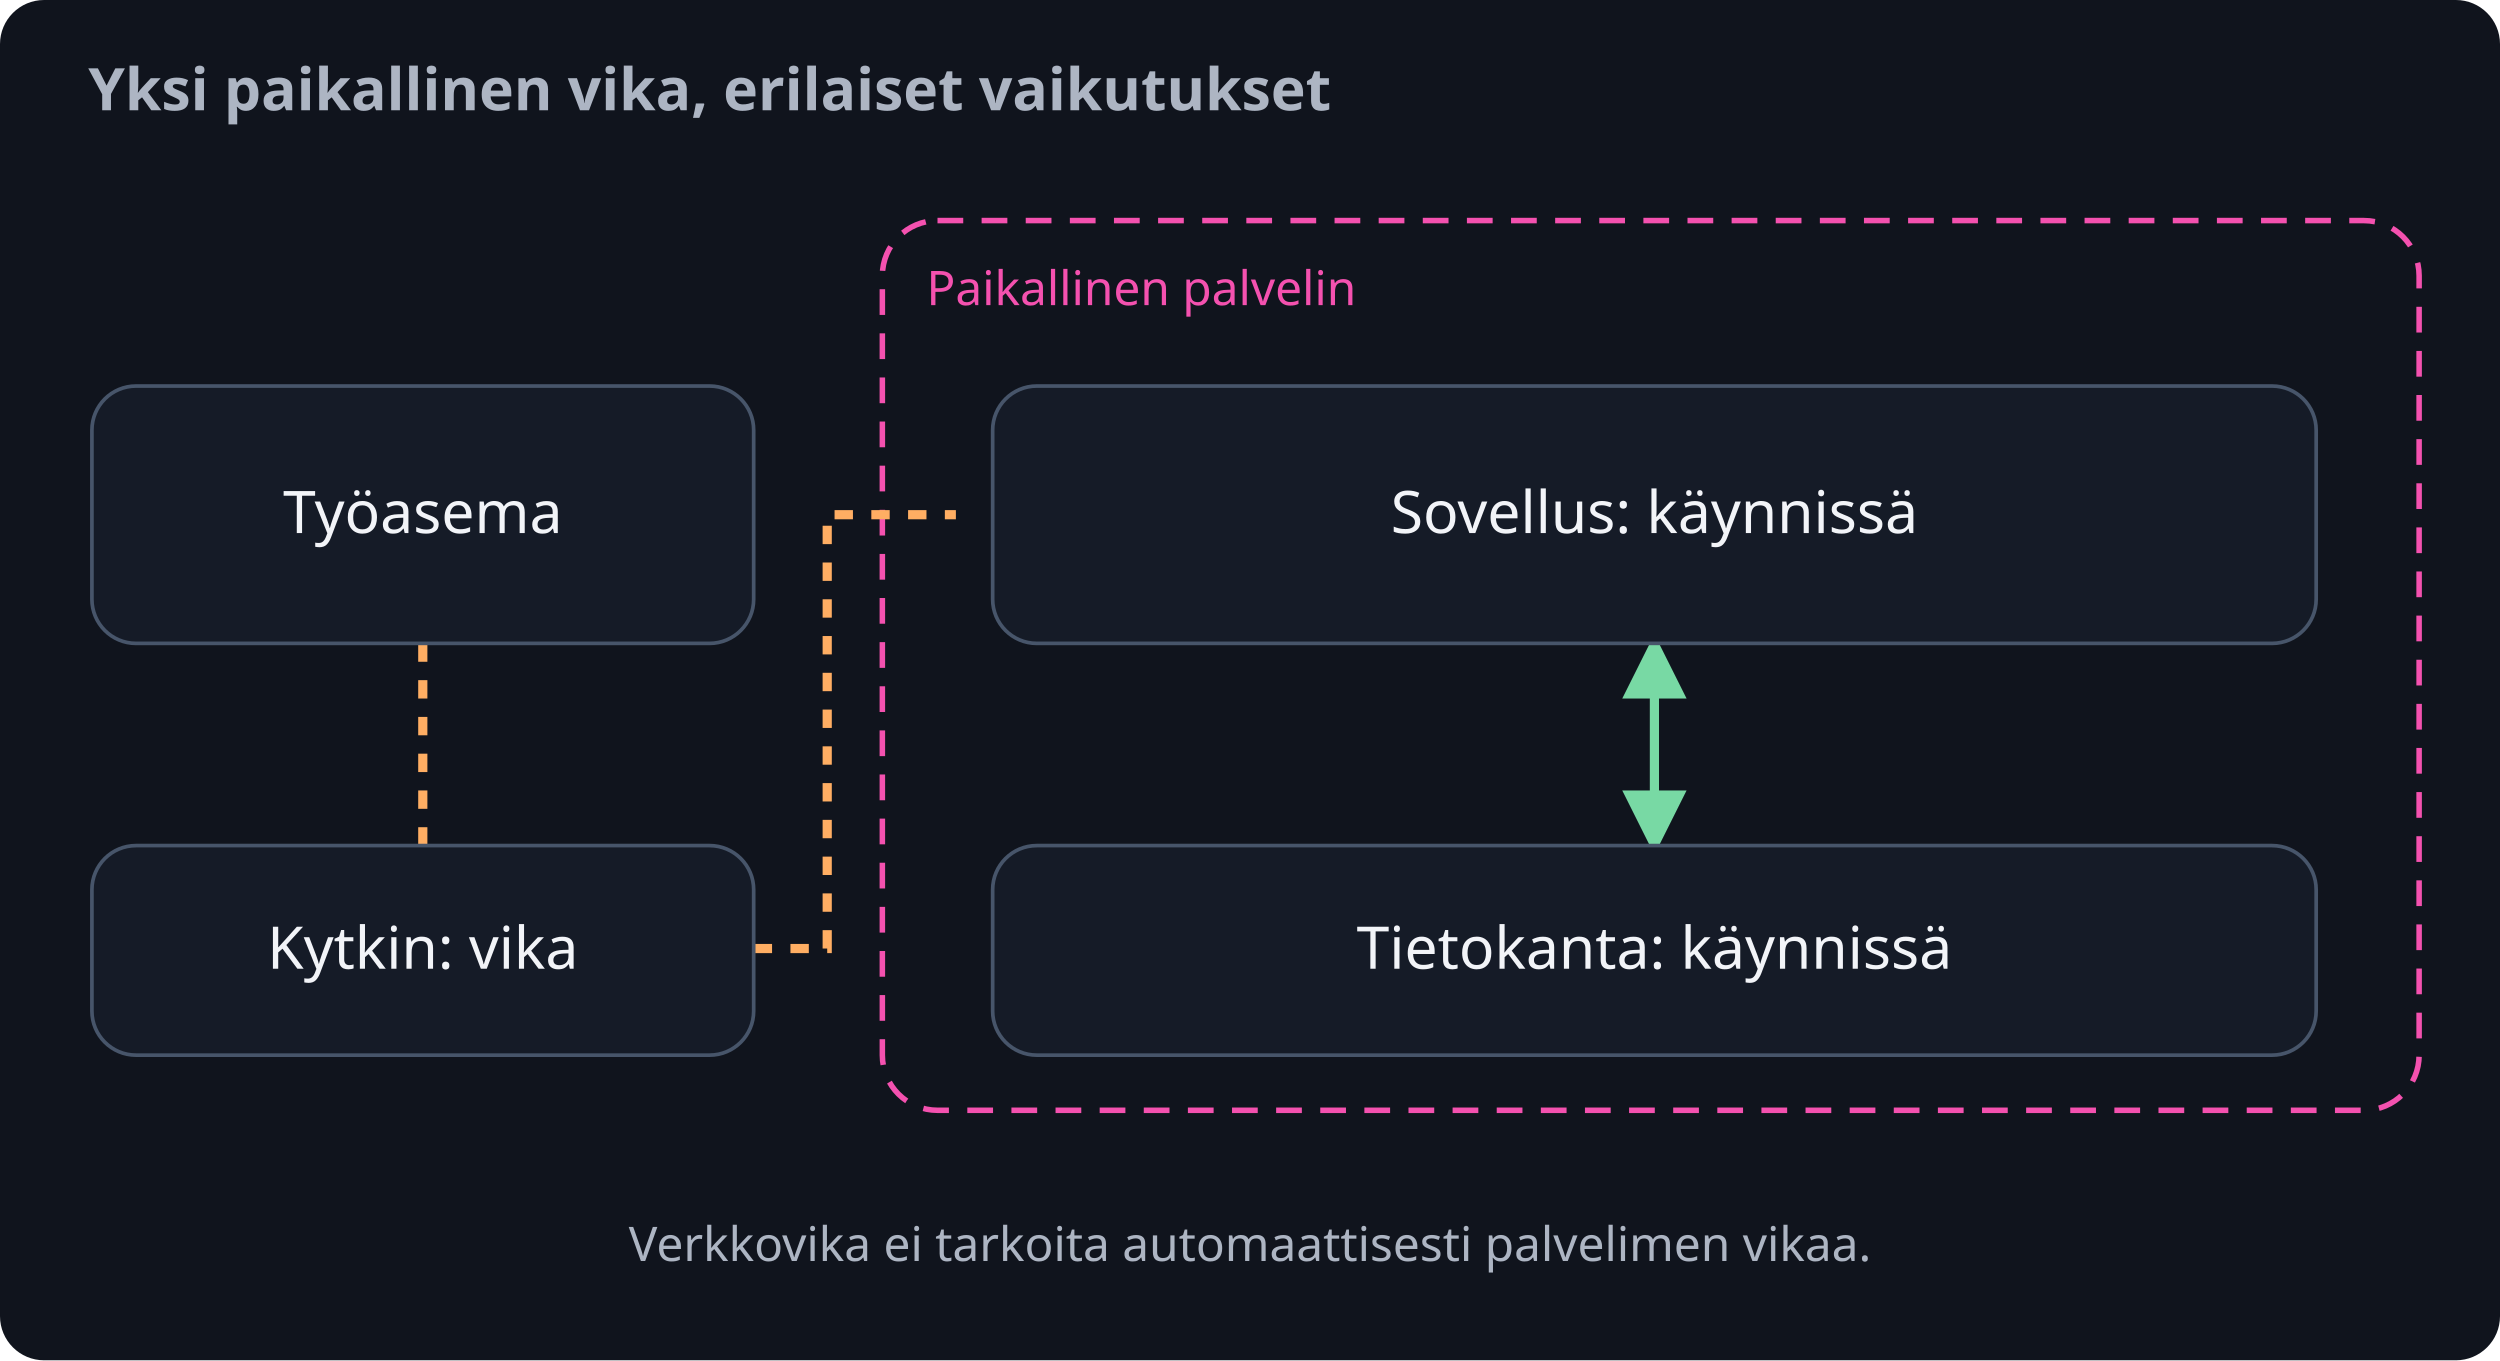
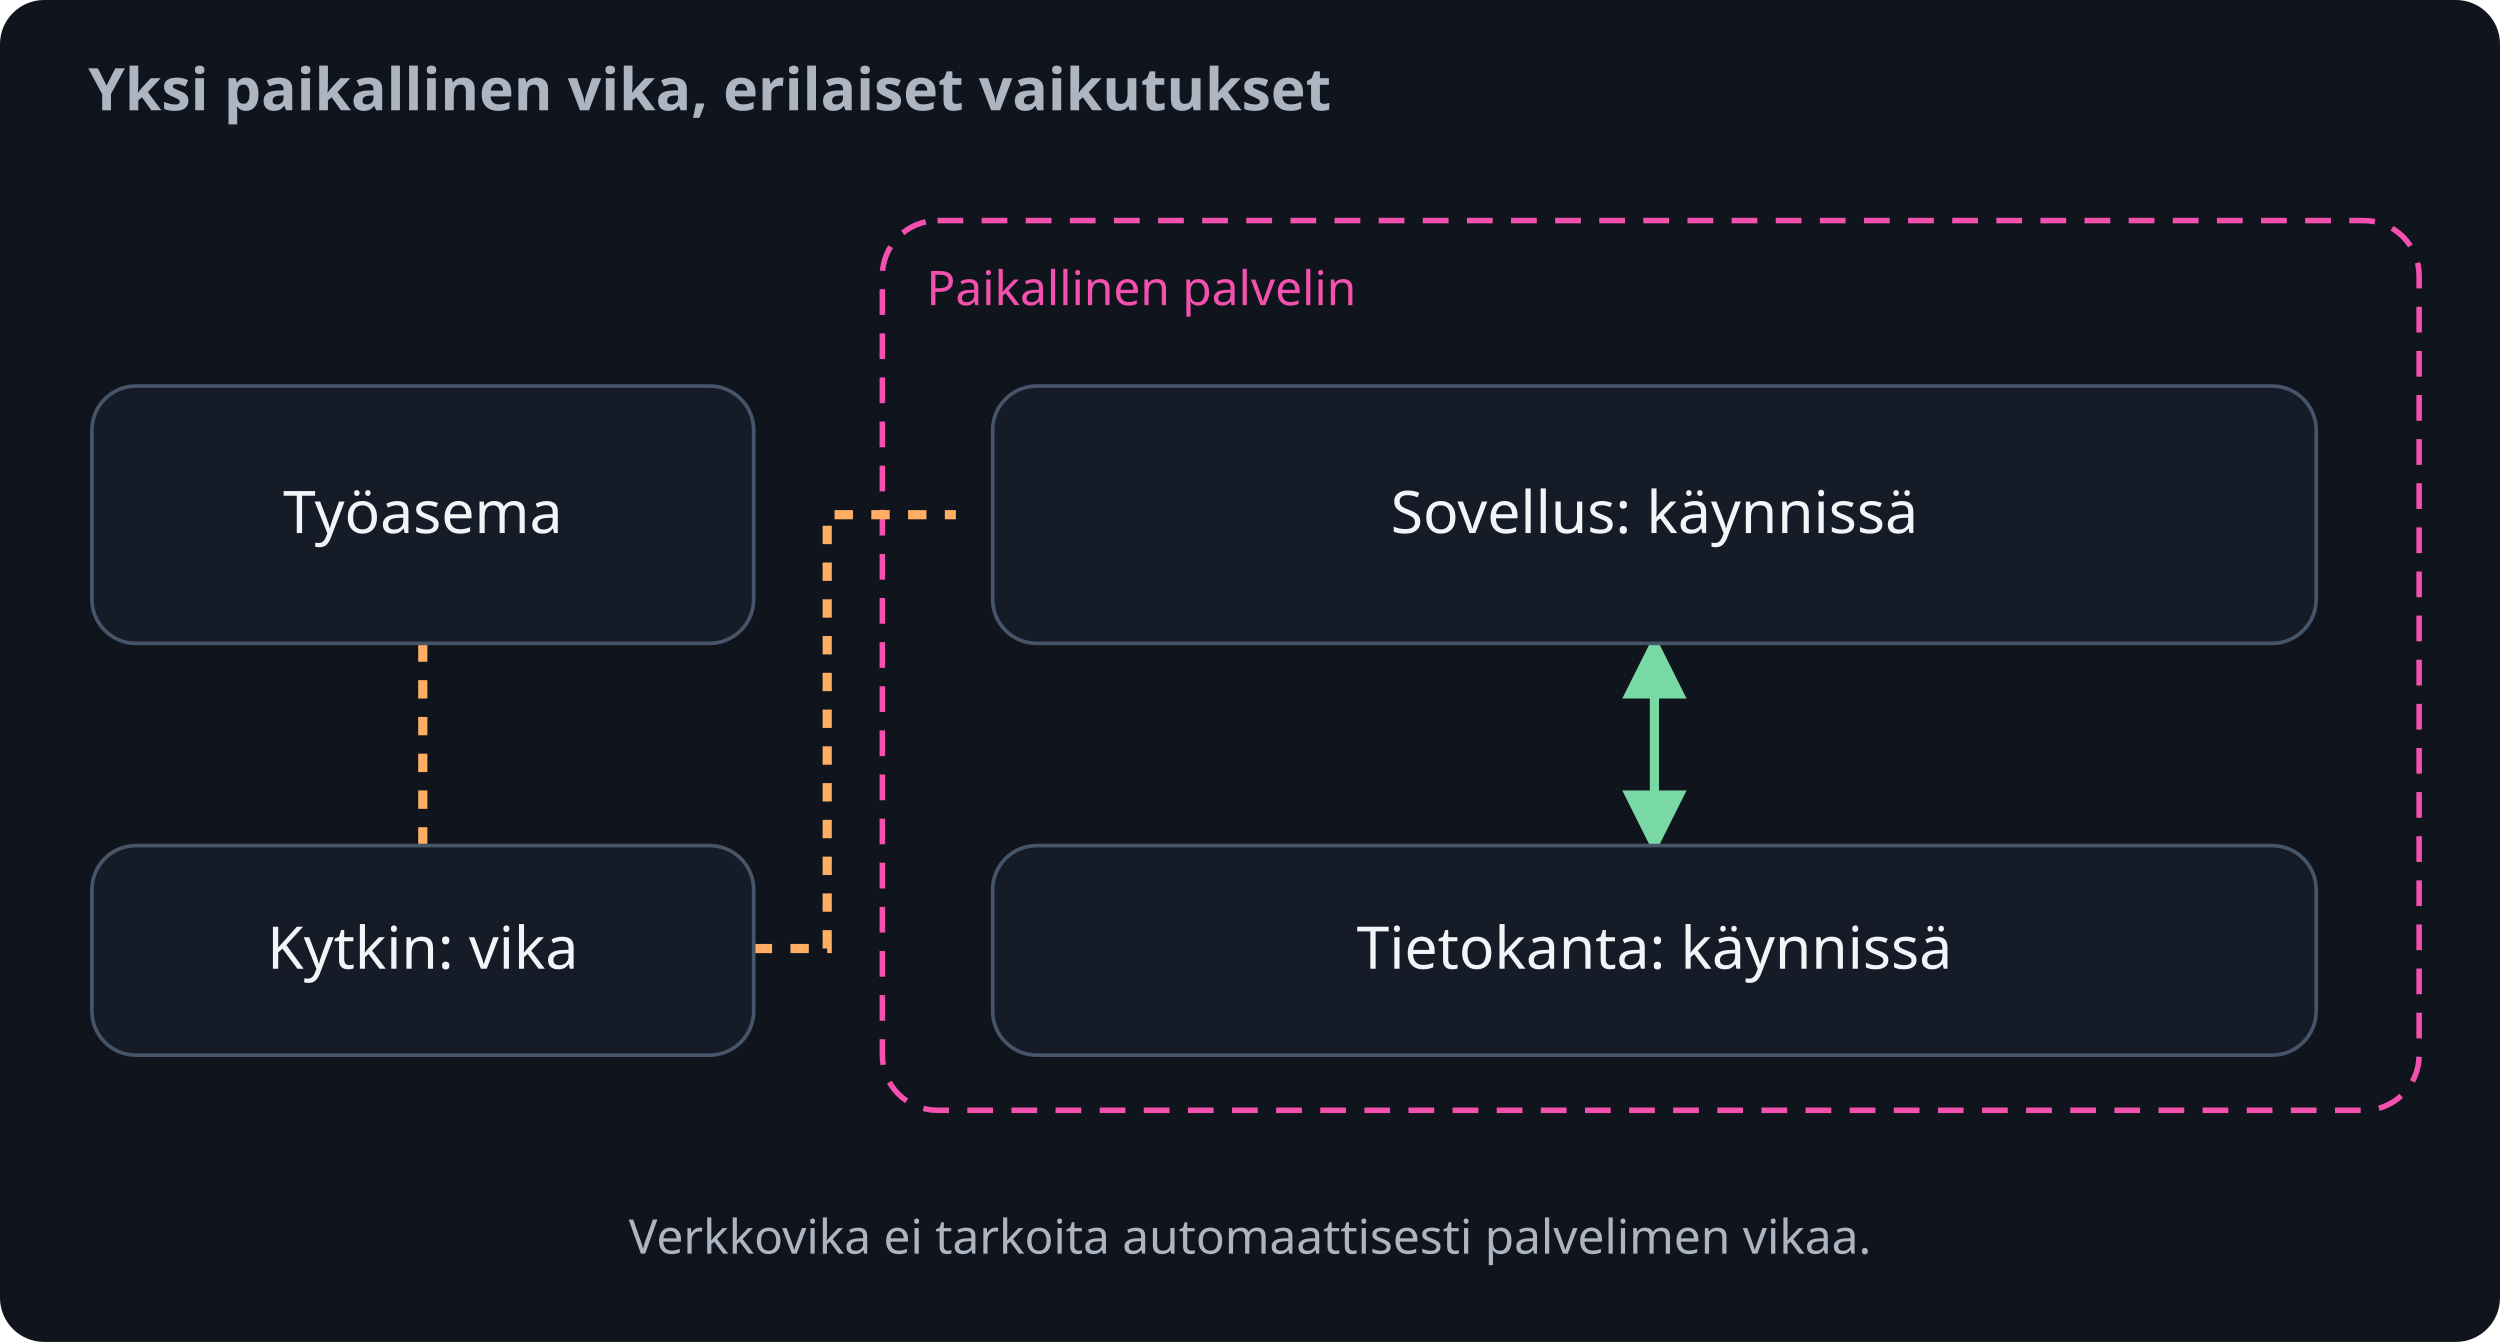
- <svg xmlns="http://www.w3.org/2000/svg" viewBox="0 0 680 370" role="img">
+ <svg xmlns="http://www.w3.org/2000/svg" viewBox="0 0 680 365" role="img">
  <defs>
    <marker id="blue" markerWidth="7" markerHeight="7" refX="6" refY="3.5" orient="auto-start-reverse">
      <path d="M0 0L7 3.5L0 7Z" fill="#42bcff" />
    </marker>
    <marker id="pink" markerWidth="7" markerHeight="7" refX="6" refY="3.5" orient="auto-start-reverse">
      <path d="M0 0L7 3.5L0 7Z" fill="#f451af" />
    </marker>
    <marker id="orange" markerWidth="7" markerHeight="7" refX="6" refY="3.5" orient="auto-start-reverse">
      <path d="M0 0L7 3.5L0 7Z" fill="#ffae63" />
    </marker>
    <marker id="green" markerWidth="7" markerHeight="7" refX="6" refY="3.5" orient="auto-start-reverse">
      <path d="M0 0L7 3.5L0 7Z" fill="#78d9a4" />
    </marker>
  </defs>
-   <rect width="680" height="370" rx="12" fill="#10141d" />
+   <rect width="680" height="365" rx="12" fill="#10141d" />
  <g font-family="system-ui,sans-serif">
    <text x="24" y="30" font-size="16" font-weight="700" fill="#adb5c3">Yksi paikallinen vika, erilaiset vaikutukset</text>
    <rect x="240" y="60" width="418" height="242" rx="15" fill="none" stroke="#f451af" stroke-width="1.5" stroke-dasharray="7 5" />
    <text x="252" y="83" font-size="13" fill="#f451af">Paikallinen palvelin</text>
    <path d="M115 175V230" fill="none" stroke="#ffae63" stroke-width="2.5" stroke-dasharray="5 5" />
    <path d="M205 258H225V140H260" fill="none" stroke="#ffae63" stroke-width="2.5" stroke-dasharray="5 5" />
    <path d="M450 175V230" fill="none" stroke="#78d9a4" stroke-width="2.5" marker-end="url(#green)" marker-start="url(#green)" />
    <rect x="25" y="105" width="180" height="70" rx="12" fill="#151b27" stroke="#47556a" />
    <text x="115" y="145" text-anchor="middle" font-size="16" fill="#f2f4f8">
      <tspan x="115" dy="0">Työasema</tspan>
    </text>
    <rect x="25" y="230" width="180" height="57" rx="12" fill="#151b27" stroke="#47556a" />
    <text x="115" y="263.5" text-anchor="middle" font-size="16" fill="#f2f4f8">
      <tspan x="115" dy="0">Kytkin: vika</tspan>
    </text>
    <rect x="270" y="105" width="360" height="70" rx="12" fill="#151b27" stroke="#47556a" />
    <text x="450" y="145" text-anchor="middle" font-size="16" fill="#f2f4f8">
      <tspan x="450" dy="0">Sovellus: käynnissä</tspan>
    </text>
    <rect x="270" y="230" width="360" height="57" rx="12" fill="#151b27" stroke="#47556a" />
    <text x="450" y="263.5" text-anchor="middle" font-size="16" fill="#f2f4f8">
      <tspan x="450" dy="0">Tietokanta: käynnissä</tspan>
    </text>
-     <text x="340" y="343" text-anchor="middle" font-size="13" fill="#adb5c3">
+     <text transform="translate(0 -2)" x="340" y="343" text-anchor="middle" font-size="13" fill="#adb5c3">
      <tspan x="340" dy="0">Verkkovika ei tarkoita automaattisesti palvelimen vikaa.</tspan>
    </text>
  </g>
</svg>
